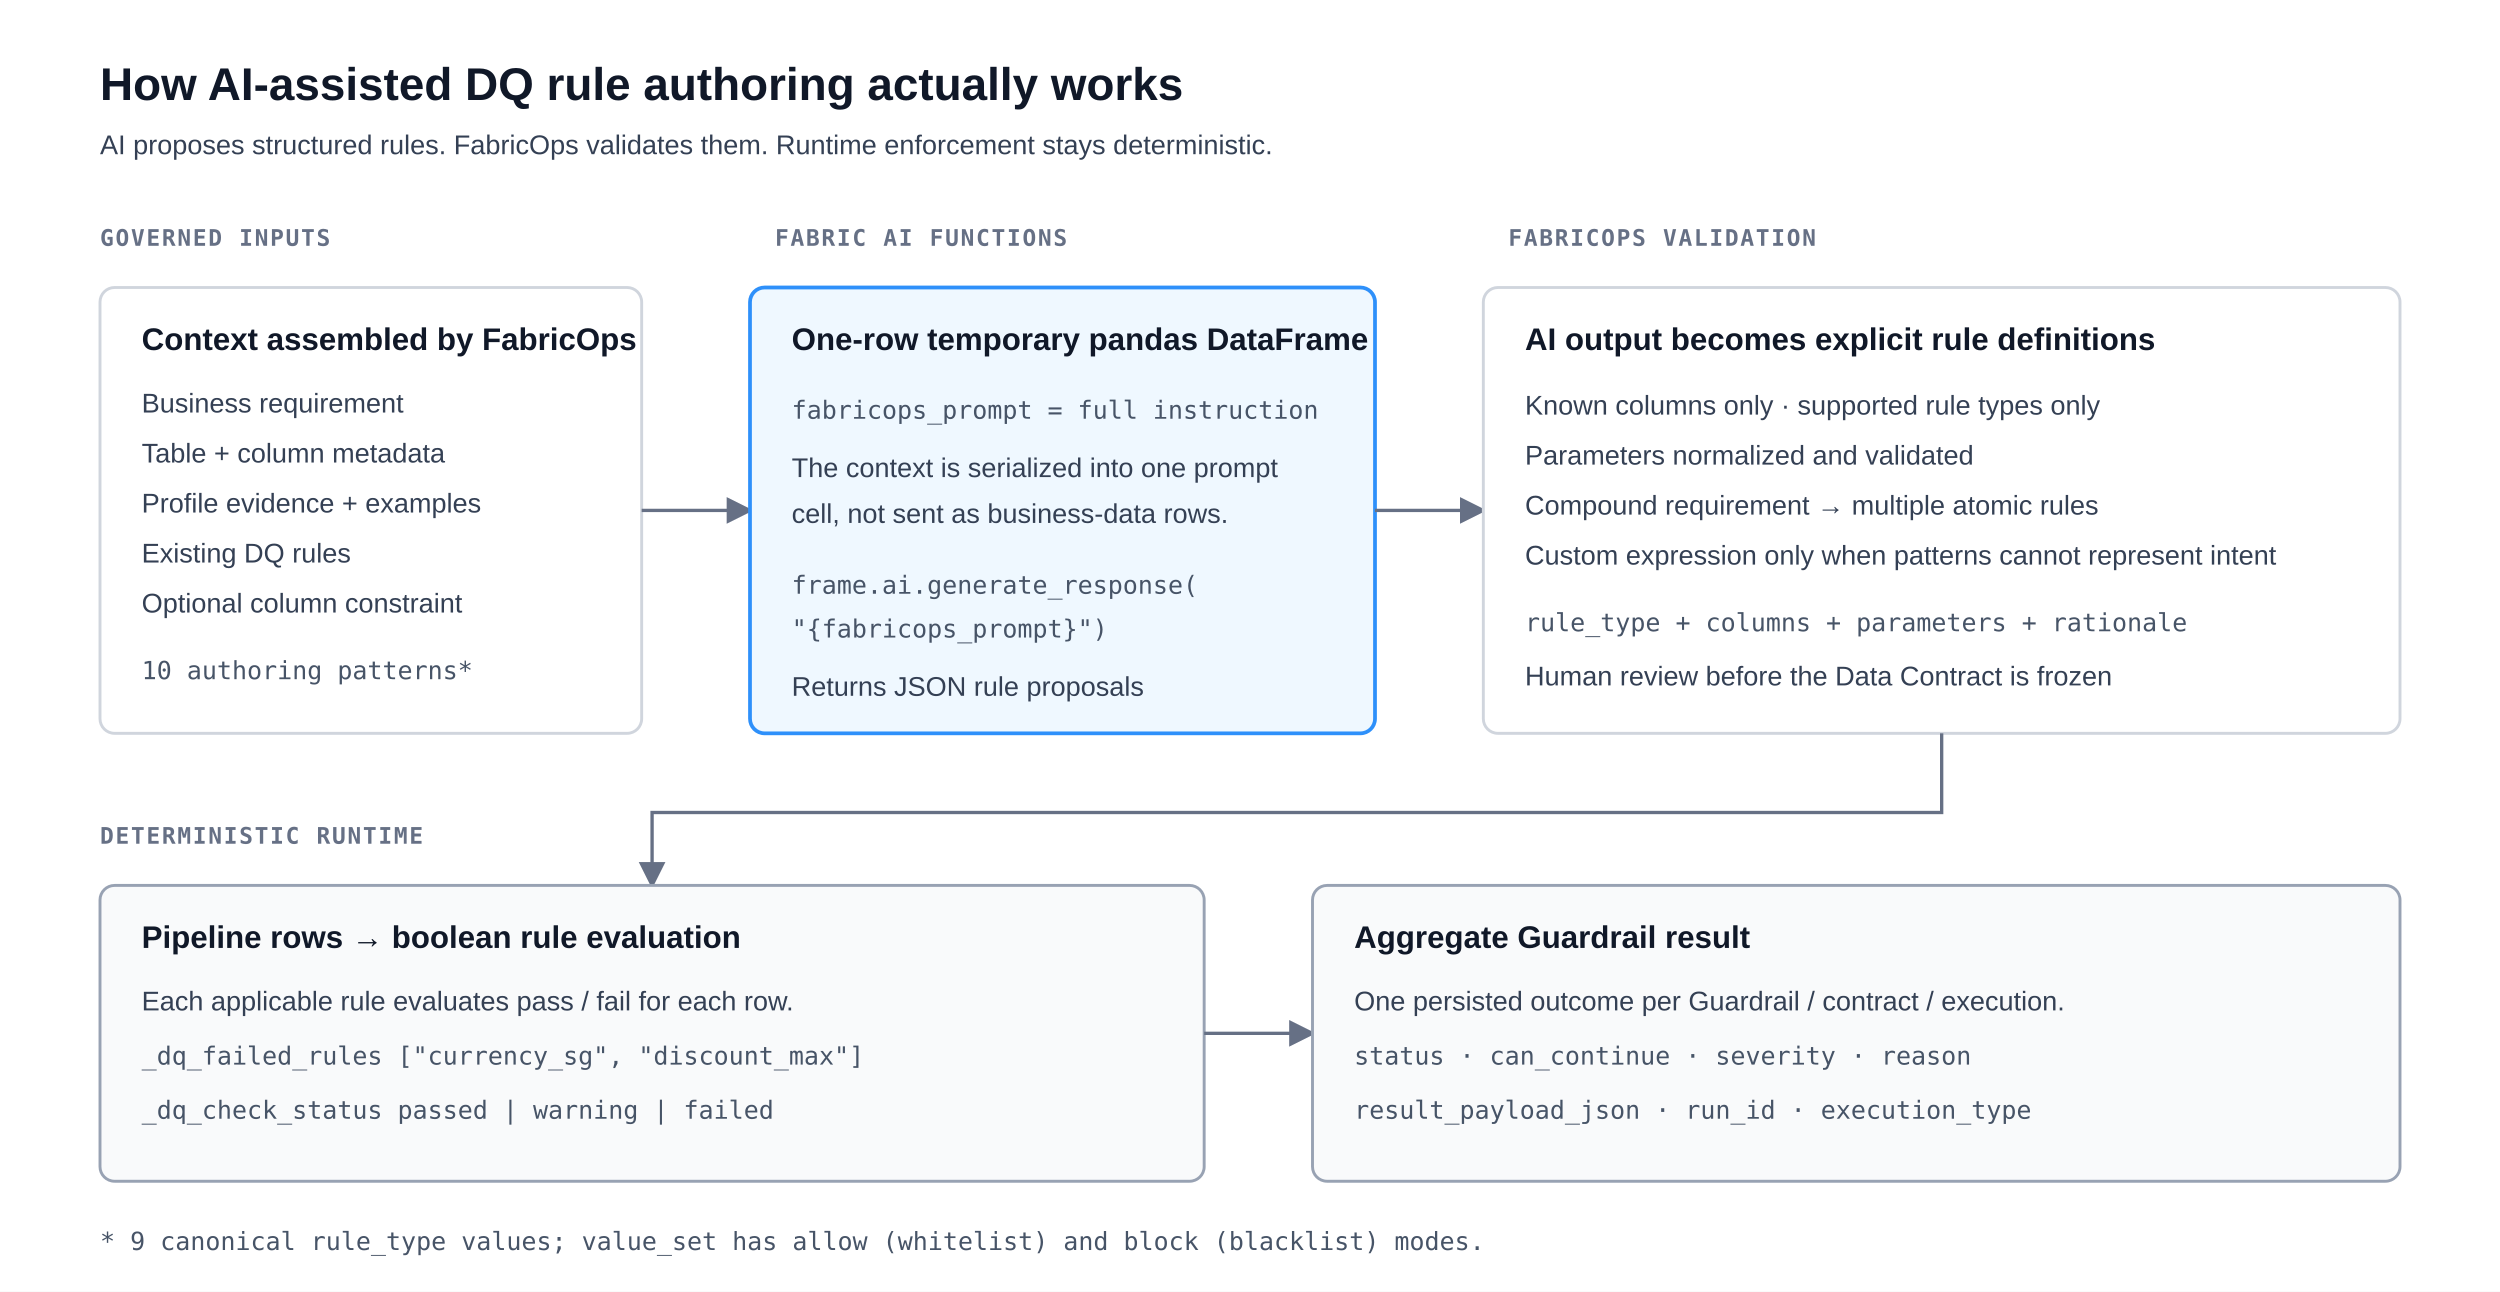
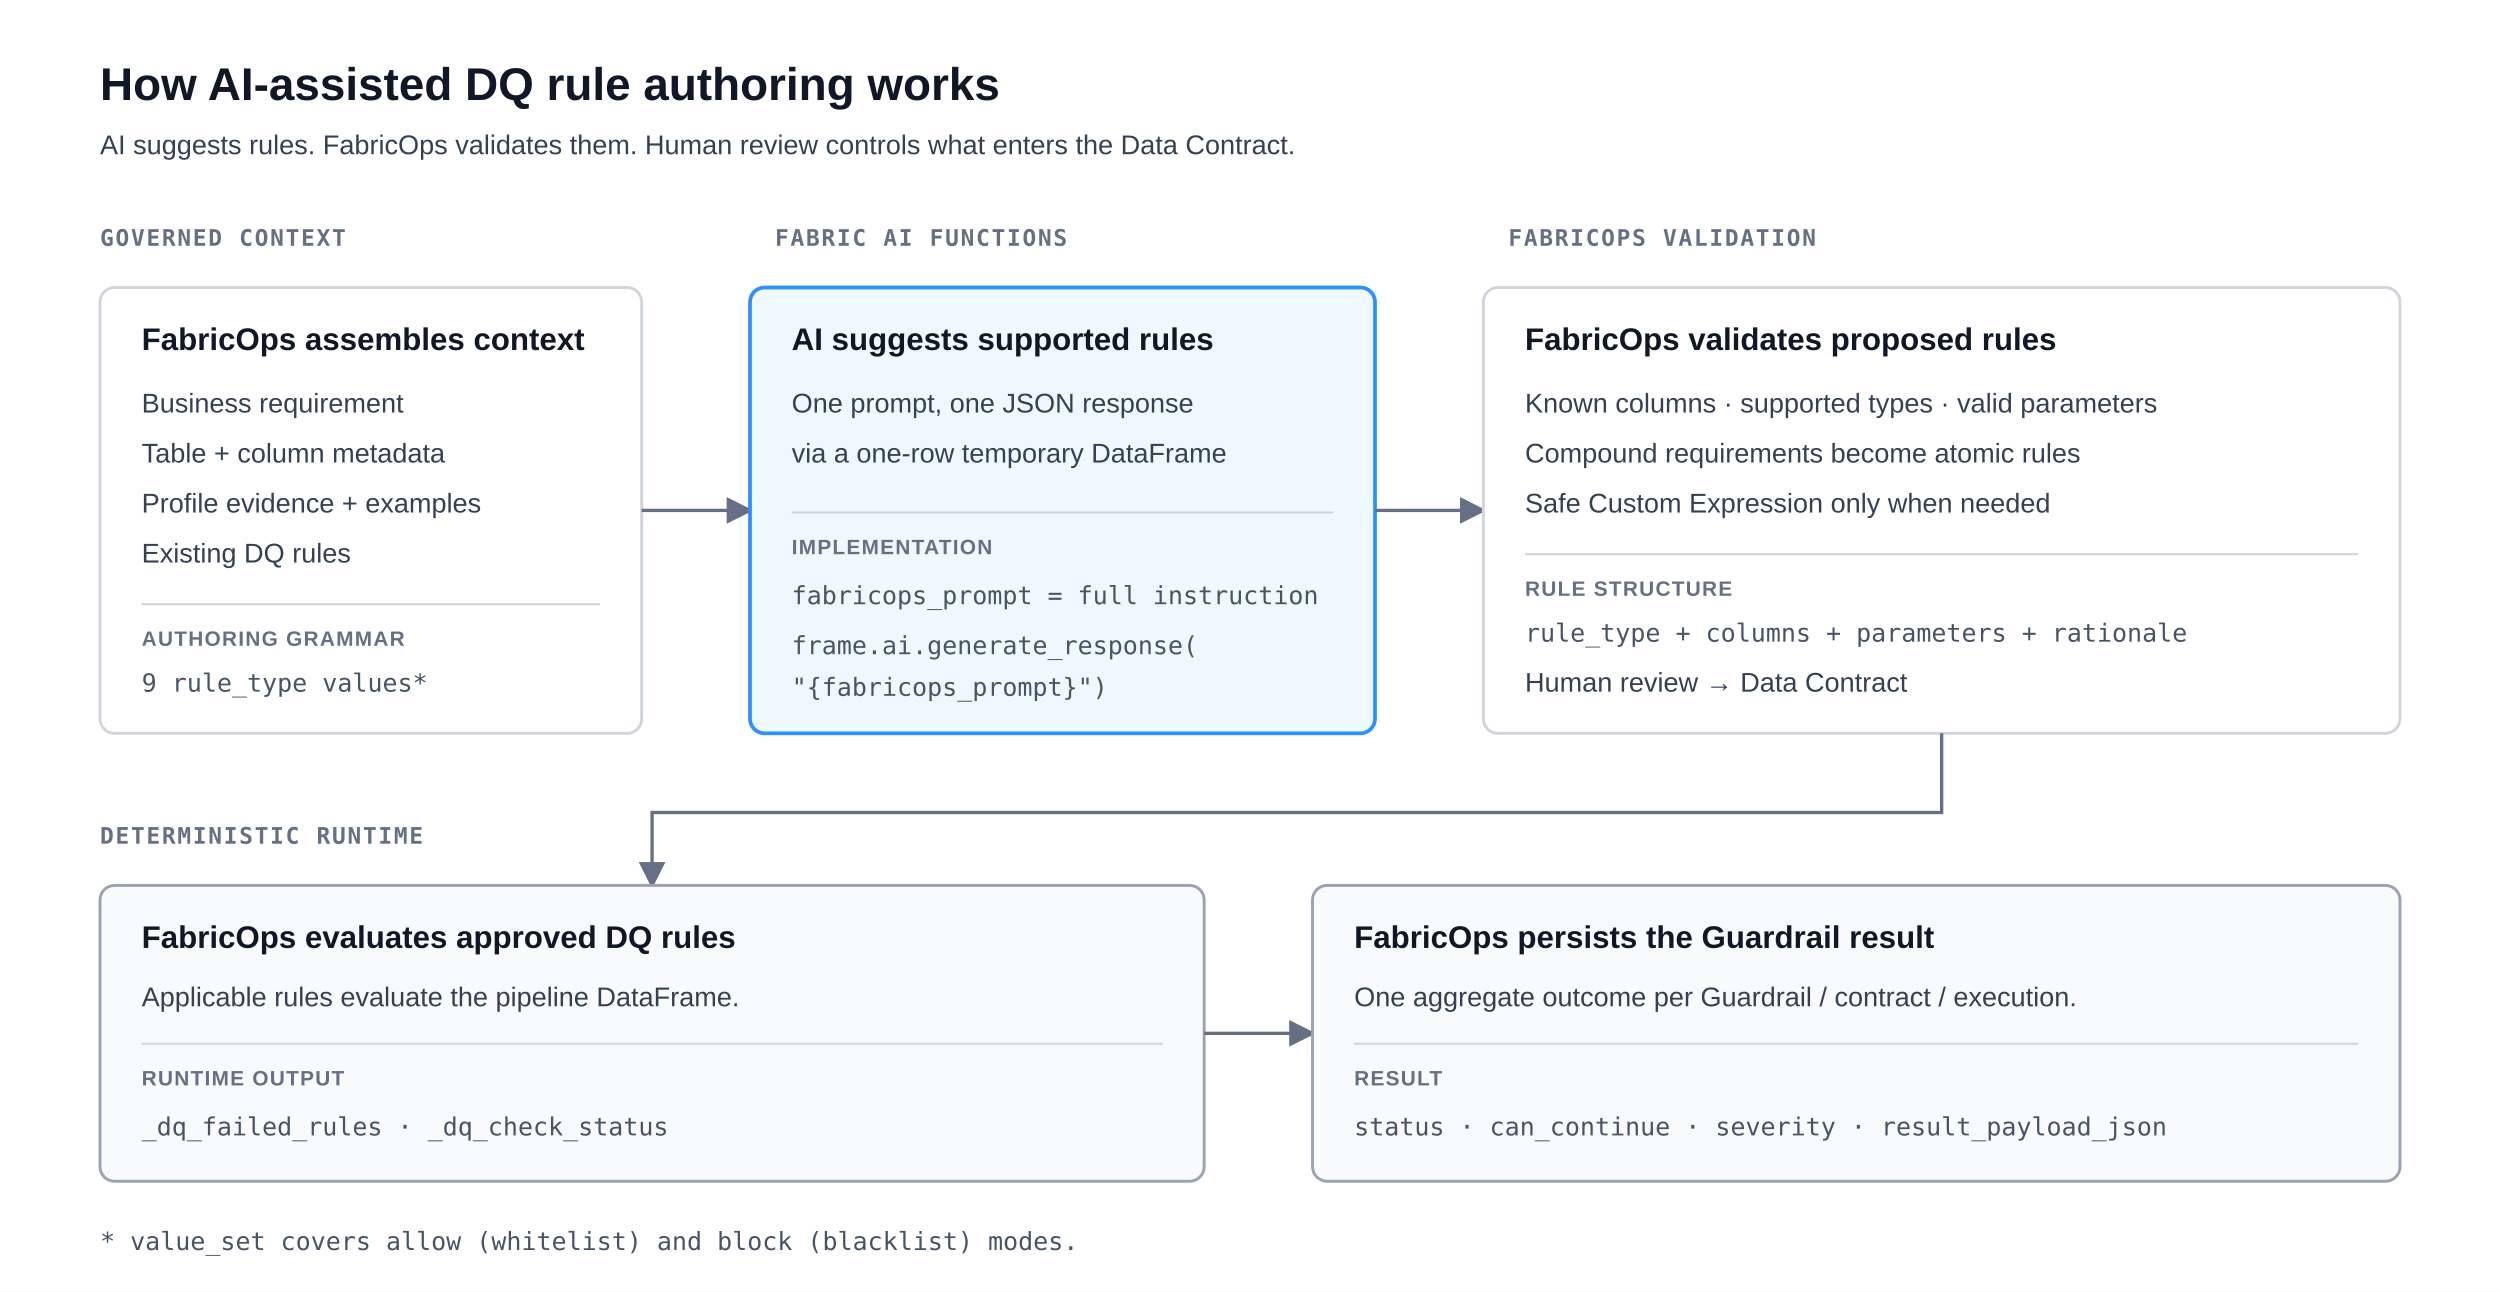
<svg xmlns="http://www.w3.org/2000/svg" viewBox="0 0 1200 620" role="img" aria-labelledby="title desc">
  <defs>
    <marker id="arrow" markerWidth="8" markerHeight="8" refX="7" refY="4" orient="auto">
      <path d="M0,0 L8,4 L0,8 Z" fill="#667085" />
    </marker>
  </defs>
  <rect width="1200" height="620" fill="#ffffff" />
  <style>
- .t{font:600 22px Arial,sans-serif;fill:#101828}.h{font:600 15px Arial,sans-serif;fill:#101828}.b{font:13px Arial,sans-serif;fill:#344054}.m{font:12px ui-monospace,SFMono-Regular,Consolas,monospace;fill:#475467}.ey{font:600 11px ui-monospace,SFMono-Regular,Consolas,monospace;fill:#667085;letter-spacing:.8px}.box{fill:#fff;stroke:#d0d5dd;stroke-width:1.4}.focus{fill:#eff8ff;stroke:#2e90fa;stroke-width:1.8}.out{fill:#f9fafb;stroke:#98a2b3;stroke-width:1.4}.line{fill:none;stroke:#667085;stroke-width:1.6;marker-end:url(#arrow)}
+ .t{font:600 22px Arial,sans-serif;fill:#101828}.h{font:600 15px Arial,sans-serif;fill:#101828}.b{font:13px Arial,sans-serif;fill:#344054}.m{font:12px ui-monospace,SFMono-Regular,Consolas,monospace;fill:#475467}.ey{font:600 11px ui-monospace,SFMono-Regular,Consolas,monospace;fill:#667085;letter-spacing:.8px}.ex{font:600 10px Arial,sans-serif;fill:#667085;letter-spacing:.6px}.box{fill:#fff;stroke:#d0d5dd;stroke-width:1.4}.focus{fill:#eff8ff;stroke:#2e90fa;stroke-width:1.8}.out{fill:#f9fafb;stroke:#98a2b3;stroke-width:1.4}.line{fill:none;stroke:#667085;stroke-width:1.6;marker-end:url(#arrow)}.sep{stroke:#d0d5dd;stroke-width:1}
</style>
-   <text x="48" y="48" class="t">How AI-assisted DQ rule authoring actually works</text>
-   <text x="48" y="74" class="b">AI proposes structured rules. FabricOps validates them. Runtime enforcement stays deterministic.</text>
-   <text x="48" y="118" class="ey">GOVERNED INPUTS</text>
+   <text x="48" y="48" class="t">How AI-assisted DQ rule authoring works</text>
+   <text x="48" y="74" class="b">AI suggests rules. FabricOps validates them. Human review controls what enters the Data Contract.</text>
+   <text x="48" y="118" class="ey">GOVERNED CONTEXT</text>
  <rect x="48" y="138" width="260" height="214" rx="7" class="box" />
-   <text x="68" y="168" class="h">Context assembled by FabricOps</text>
+   <text x="68" y="168" class="h">FabricOps assembles context</text>
  <text x="68" y="198" class="b">Business requirement</text>
  <text x="68" y="222" class="b">Table + column metadata</text>
  <text x="68" y="246" class="b">Profile evidence + examples</text>
  <text x="68" y="270" class="b">Existing DQ rules</text>
-   <text x="68" y="294" class="b">Optional column constraint</text>
-   <text x="68" y="326" class="m">10 authoring patterns*</text>
+   <line x1="68" y1="290" x2="288" y2="290" class="sep" />
+   <text x="68" y="310" class="ex">AUTHORING GRAMMAR</text>
+   <text x="68" y="332" class="m">9 rule_type values*</text>
  <path d="M308 245 H360" class="line" />
  <text x="372" y="118" class="ey">FABRIC AI FUNCTIONS</text>
  <rect x="360" y="138" width="300" height="214" rx="7" class="focus" />
-   <text x="380" y="168" class="h">One-row temporary pandas DataFrame</text>
-   <text x="380" y="201" class="m">fabricops_prompt = full instruction</text>
-   <text x="380" y="229" class="b">The context is serialized into one prompt</text>
-   <text x="380" y="251" class="b">cell, not sent as business-data rows.</text>
-   <text x="380" y="285" class="m">frame.ai.generate_response(</text>
-   <text x="380" y="306" class="m">  "{fabricops_prompt}")</text>
-   <text x="380" y="334" class="b">Returns JSON rule proposals</text>
+   <text x="380" y="168" class="h">AI suggests supported rules</text>
+   <text x="380" y="198" class="b">One prompt, one JSON response</text>
+   <text x="380" y="222" class="b">via a one-row temporary DataFrame</text>
+   <line x1="380" y1="246" x2="640" y2="246" class="sep" />
+   <text x="380" y="266" class="ex">IMPLEMENTATION</text>
+   <text x="380" y="290" class="m">fabricops_prompt = full instruction</text>
+   <text x="380" y="314" class="m">frame.ai.generate_response(</text>
+   <text x="380" y="334" class="m">  "{fabricops_prompt}")</text>
  <path d="M660 245 H712" class="line" />
  <text x="724" y="118" class="ey">FABRICOPS VALIDATION</text>
  <rect x="712" y="138" width="440" height="214" rx="7" class="box" />
-   <text x="732" y="168" class="h">AI output becomes explicit rule definitions</text>
-   <text x="732" y="199" class="b">Known columns only · supported rule types only</text>
-   <text x="732" y="223" class="b">Parameters normalized and validated</text>
-   <text x="732" y="247" class="b">Compound requirement → multiple atomic rules</text>
-   <text x="732" y="271" class="b">Custom expression only when patterns cannot represent intent</text>
-   <text x="732" y="303" class="m">rule_type + columns + parameters + rationale</text>
-   <text x="732" y="329" class="b">Human review before the Data Contract is frozen</text>
+   <text x="732" y="168" class="h">FabricOps validates proposed rules</text>
+   <text x="732" y="198" class="b">Known columns · supported types · valid parameters</text>
+   <text x="732" y="222" class="b">Compound requirements become atomic rules</text>
+   <text x="732" y="246" class="b">Safe Custom Expression only when needed</text>
+   <line x1="732" y1="266" x2="1132" y2="266" class="sep" />
+   <text x="732" y="286" class="ex">RULE STRUCTURE</text>
+   <text x="732" y="308" class="m">rule_type + columns + parameters + rationale</text>
+   <text x="732" y="332" class="b">Human review → Data Contract</text>
  <path d="M932 352 V390 H313 V425" class="line" />
  <text x="48" y="405" class="ey">DETERMINISTIC RUNTIME</text>
  <rect x="48" y="425" width="530" height="142" rx="7" class="out" />
-   <text x="68" y="455" class="h">Pipeline rows → boolean rule evaluation</text>
-   <text x="68" y="485" class="b">Each applicable rule evaluates pass / fail for each row.</text>
-   <text x="68" y="511" class="m">_dq_failed_rules   ["currency_sg", "discount_max"]</text>
-   <text x="68" y="537" class="m">_dq_check_status   passed | warning | failed</text>
+   <text x="68" y="455" class="h">FabricOps evaluates approved DQ rules</text>
+   <text x="68" y="483" class="b">Applicable rules evaluate the pipeline DataFrame.</text>
+   <line x1="68" y1="501" x2="558" y2="501" class="sep" />
+   <text x="68" y="521" class="ex">RUNTIME OUTPUT</text>
+   <text x="68" y="545" class="m">_dq_failed_rules · _dq_check_status</text>
  <path d="M578 496 H630" class="line" />
  <rect x="630" y="425" width="522" height="142" rx="7" class="out" />
-   <text x="650" y="455" class="h">Aggregate Guardrail result</text>
-   <text x="650" y="485" class="b">One persisted outcome per Guardrail / contract / execution.</text>
-   <text x="650" y="511" class="m">status · can_continue · severity · reason</text>
-   <text x="650" y="537" class="m">result_payload_json · run_id · execution_type</text>
-   <text x="48" y="600" class="m">* 9 canonical rule_type values; value_set has allow (whitelist) and block (blacklist) modes.</text>
+   <text x="650" y="455" class="h">FabricOps persists the Guardrail result</text>
+   <text x="650" y="483" class="b">One aggregate outcome per Guardrail / contract / execution.</text>
+   <line x1="650" y1="501" x2="1132" y2="501" class="sep" />
+   <text x="650" y="521" class="ex">RESULT</text>
+   <text x="650" y="545" class="m">status · can_continue · severity · result_payload_json</text>
+   <text x="48" y="600" class="m">* value_set covers allow (whitelist) and block (blacklist) modes.</text>
</svg>
